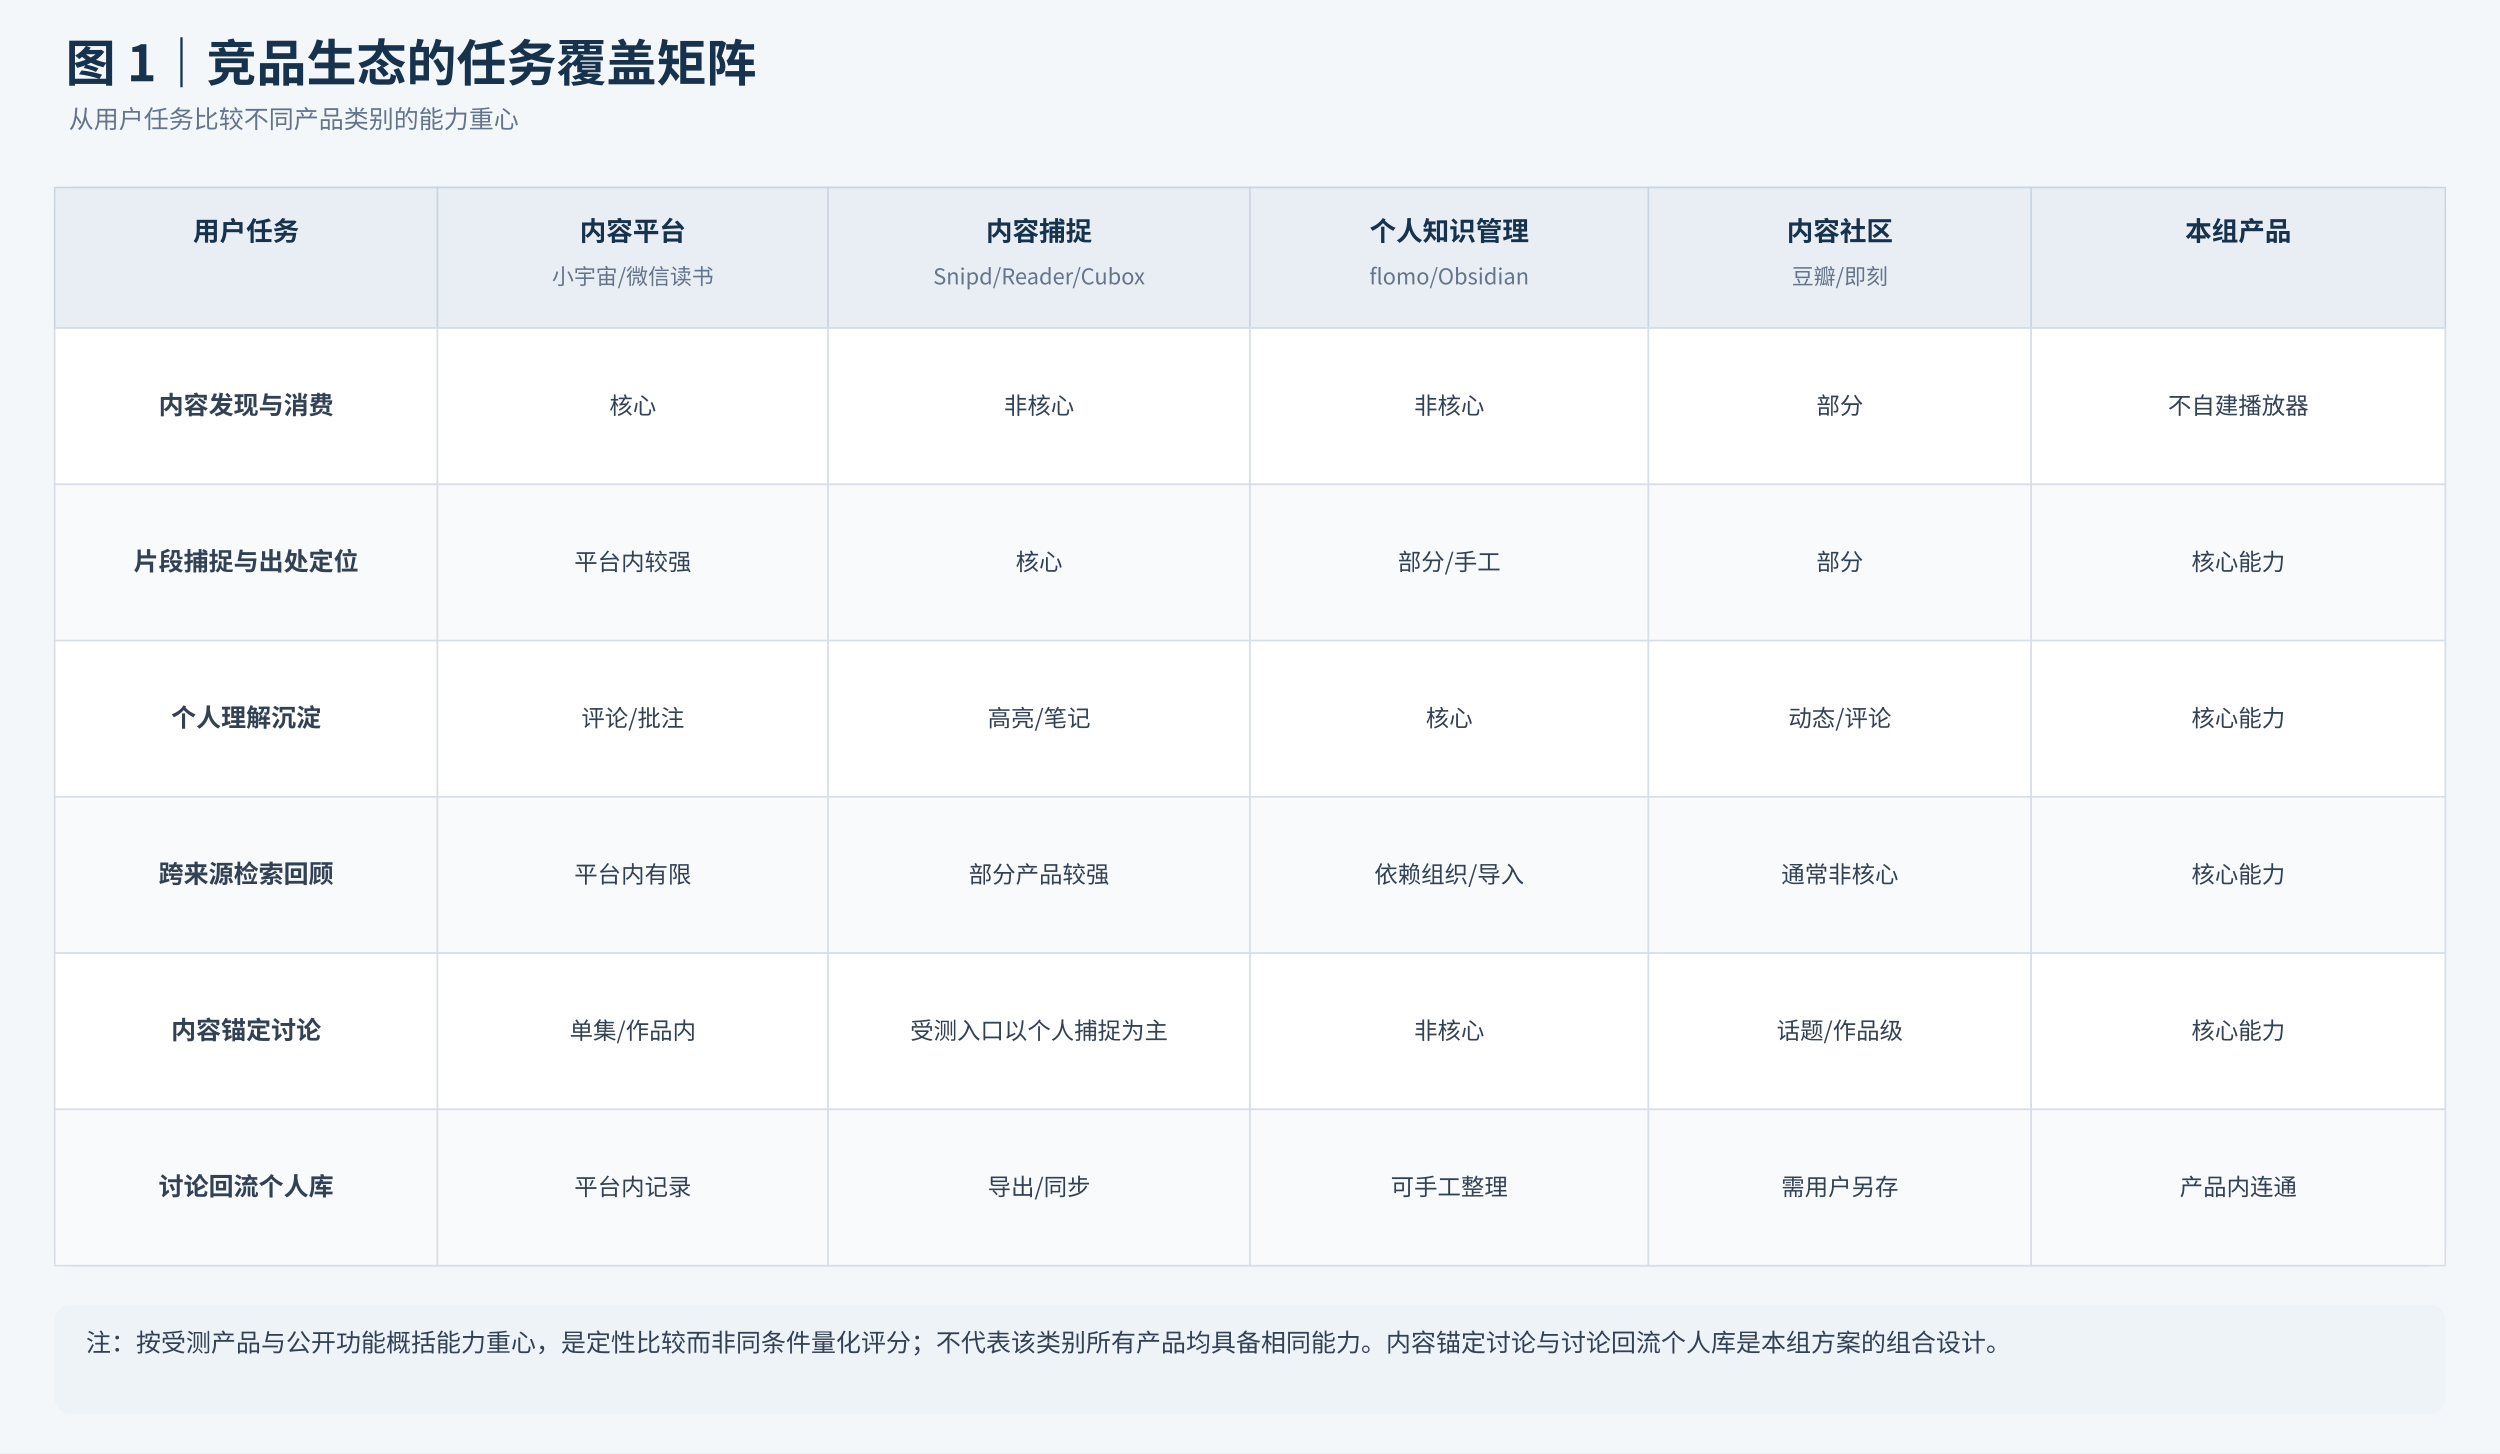
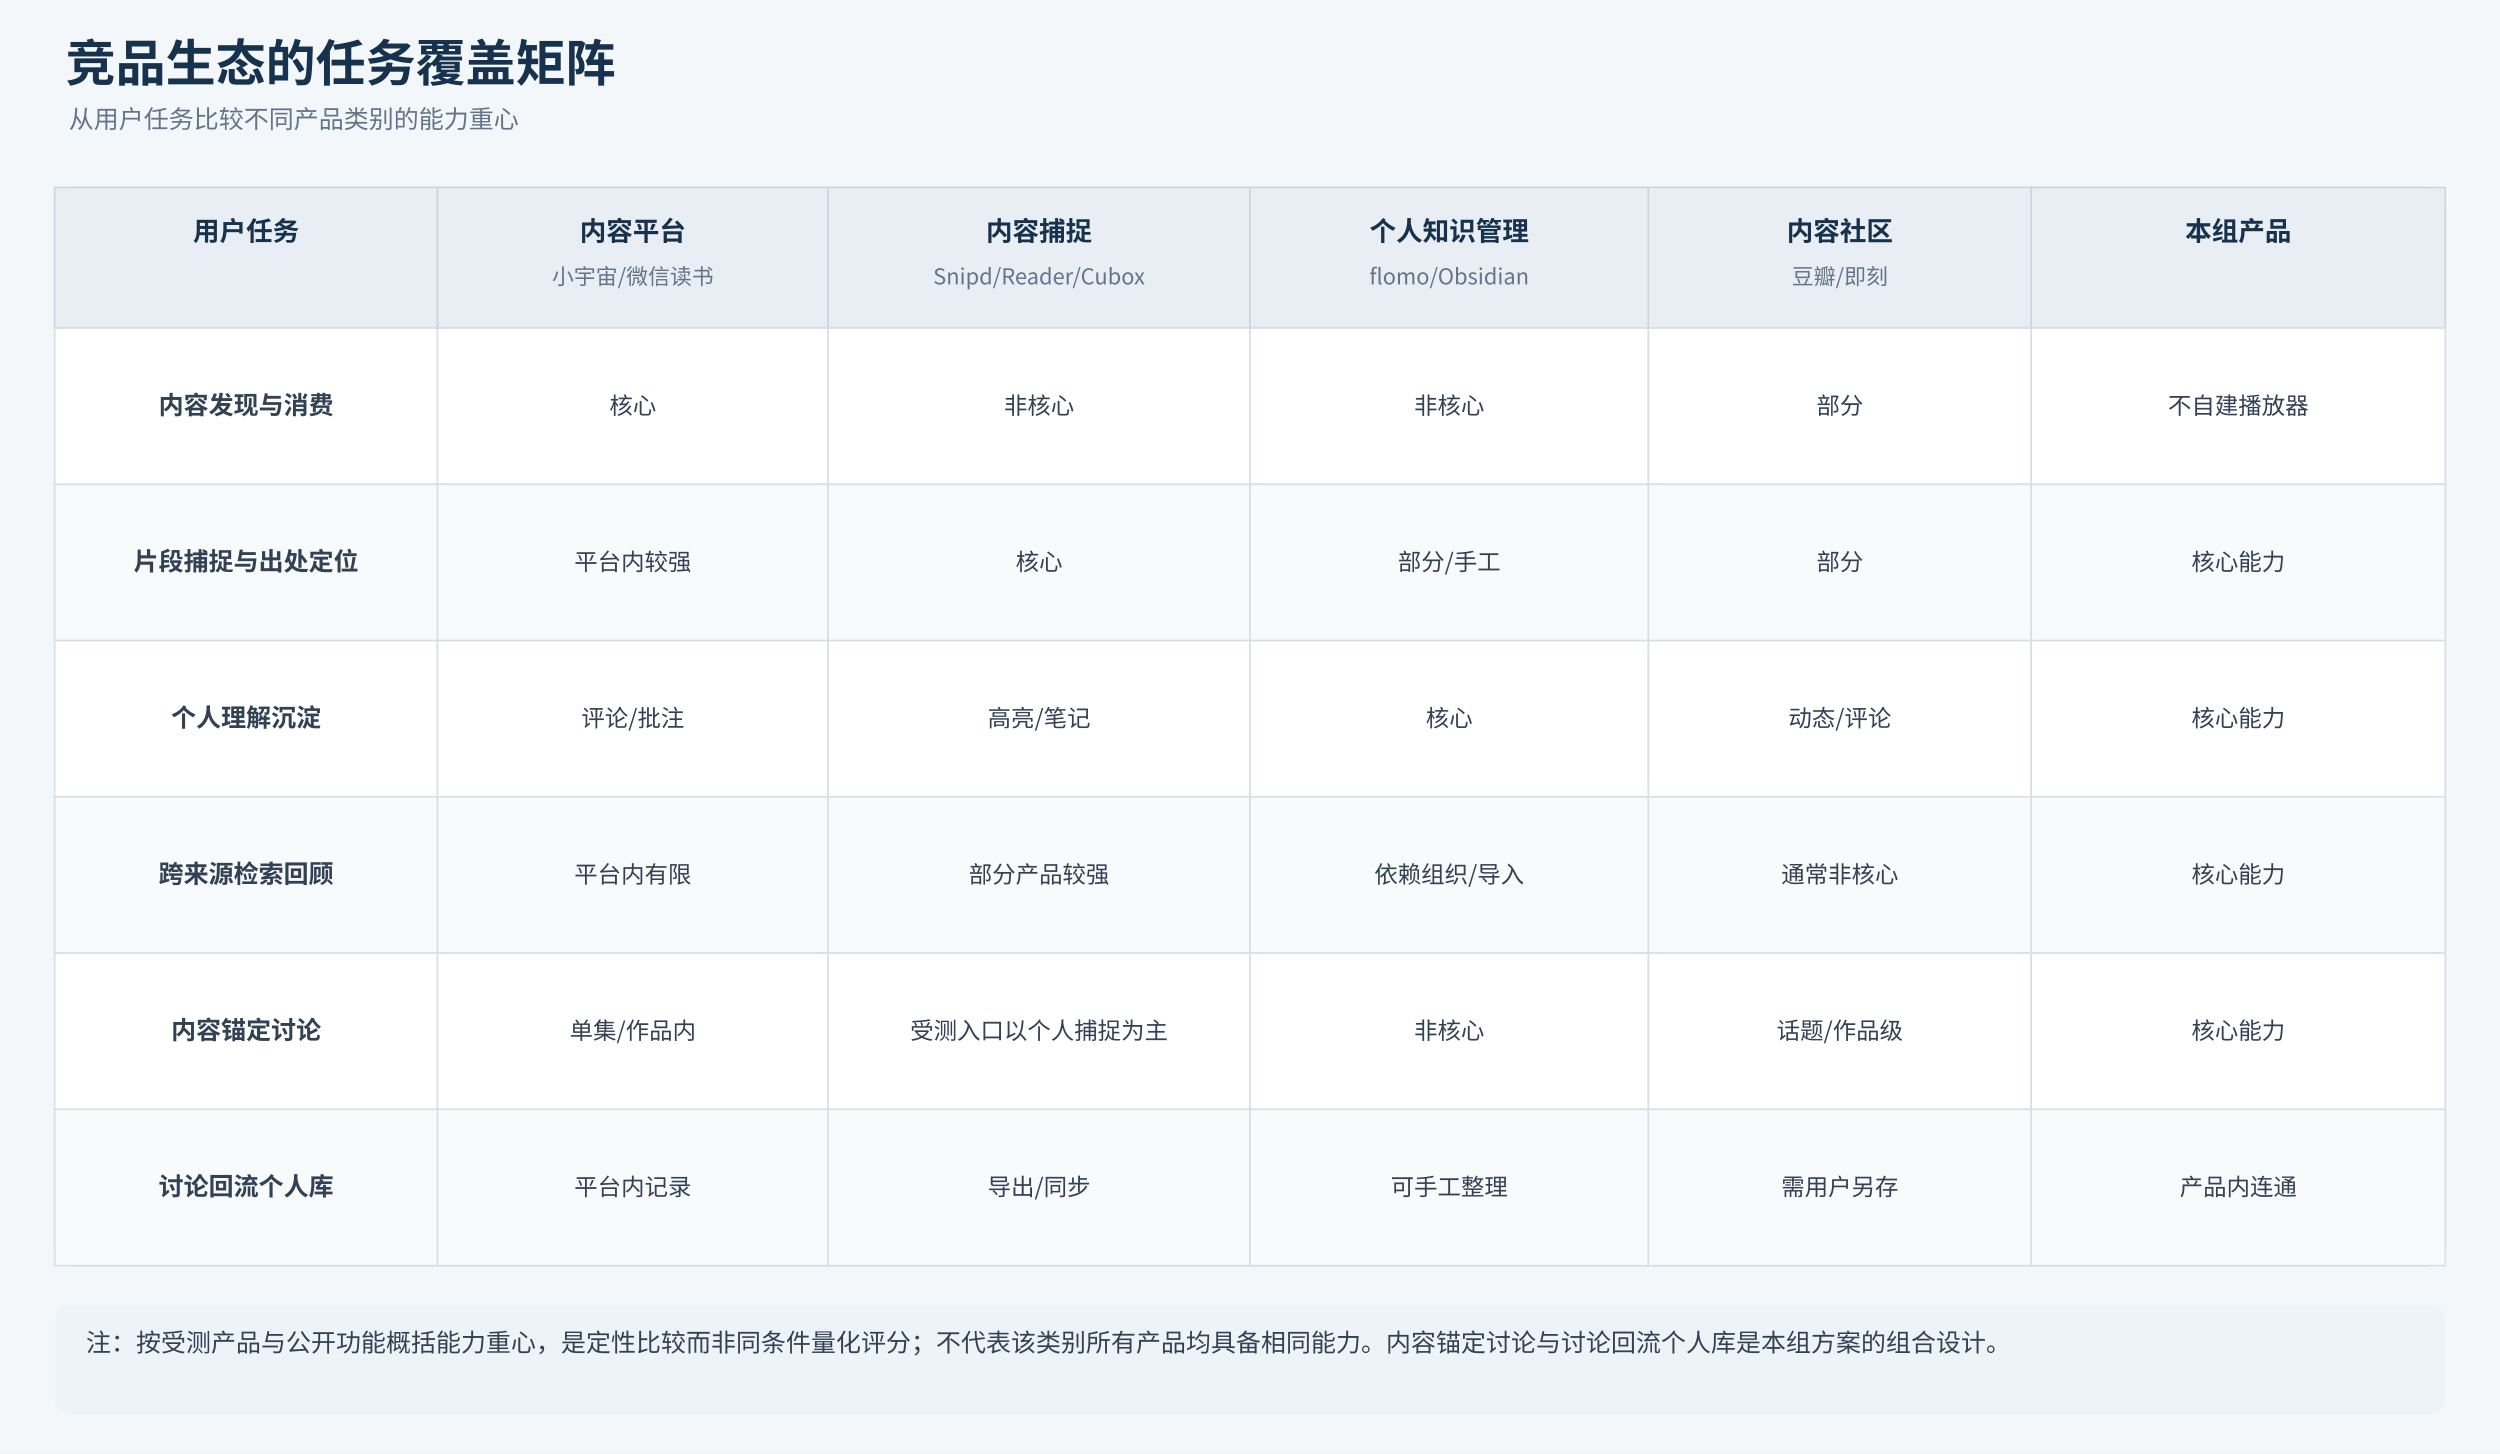
<svg xmlns="http://www.w3.org/2000/svg" width="1600" height="930" viewBox="0 0 1600 930">
  <defs>
    <style>text{font-family:"Noto Sans CJK SC","Microsoft YaHei","PingFang SC",sans-serif;fill:#26384a}.h1{font-size:32px;font-weight:700;fill:#17324d}.sub{font-size:16px;fill:#64748b}.ct{font-size:20px;font-weight:700;fill:#17324d}.bd{font-size:16px;fill:#334155}.sm{font-size:14px;fill:#64748b}</style>
  </defs>
  <rect width="100%" height="100%" fill="#f4f7fa" />
-   <text x="42" y="52" class="h1">图 1｜竞品生态的任务覆盖矩阵</text>
+   <text x="42" y="52" class="h1">竞品生态的任务覆盖矩阵</text>
  <text x="44" y="82" class="sub">从用户任务比较不同产品类别的能力重心</text>
  <rect x="35" y="120" width="1530" height="690" rx="12" fill="#fff" stroke="#cbd5e1" />
  <rect x="35" y="120" width="245" height="90" fill="#e8eef4" stroke="#cbd5e1" />
  <text x="157.5" y="154" text-anchor="middle" class="ct" style="font-size:17px">用户任务</text>
  <rect x="280" y="120" width="250" height="90" fill="#e8eef4" stroke="#cbd5e1" />
  <text x="405" y="154" text-anchor="middle" class="ct" style="font-size:17px">内容平台</text>
  <text x="405" y="182" text-anchor="middle" class="sm">小宇宙/微信读书</text>
  <rect x="530" y="120" width="270" height="90" fill="#e8eef4" stroke="#cbd5e1" />
  <text x="665" y="154" text-anchor="middle" class="ct" style="font-size:17px">内容捕捉</text>
  <text x="665" y="182" text-anchor="middle" class="sm">Snipd/Reader/Cubox</text>
  <rect x="800" y="120" width="255" height="90" fill="#e8eef4" stroke="#cbd5e1" />
  <text x="927.5" y="154" text-anchor="middle" class="ct" style="font-size:17px">个人知识管理</text>
  <text x="927.5" y="182" text-anchor="middle" class="sm">flomo/Obsidian</text>
  <rect x="1055" y="120" width="245" height="90" fill="#e8eef4" stroke="#cbd5e1" />
  <text x="1177.5" y="154" text-anchor="middle" class="ct" style="font-size:17px">内容社区</text>
  <text x="1177.5" y="182" text-anchor="middle" class="sm">豆瓣/即刻</text>
  <rect x="1300" y="120" width="265" height="90" fill="#e8eef4" stroke="#cbd5e1" />
  <text x="1432.5" y="154" text-anchor="middle" class="ct" style="font-size:17px">本组产品</text>
  <rect x="35" y="210" width="245" height="100" fill="#fff" stroke="#d7dee7" />
  <text x="157.5" y="265" text-anchor="middle" class="bd" style="font-size:16px;font-weight:700">内容发现与消费</text>
  <rect x="280" y="210" width="250" height="100" fill="#fff" stroke="#d7dee7" />
  <text x="405" y="265" text-anchor="middle" class="bd" style="font-size:15px;font-weight:400">核心</text>
  <rect x="530" y="210" width="270" height="100" fill="#fff" stroke="#d7dee7" />
  <text x="665" y="265" text-anchor="middle" class="bd" style="font-size:15px;font-weight:400">非核心</text>
  <rect x="800" y="210" width="255" height="100" fill="#fff" stroke="#d7dee7" />
  <text x="927.5" y="265" text-anchor="middle" class="bd" style="font-size:15px;font-weight:400">非核心</text>
  <rect x="1055" y="210" width="245" height="100" fill="#fff" stroke="#d7dee7" />
  <text x="1177.5" y="265" text-anchor="middle" class="bd" style="font-size:15px;font-weight:400">部分</text>
  <rect x="1300" y="210" width="265" height="100" fill="#fff" stroke="#d7dee7" />
  <text x="1432.5" y="265" text-anchor="middle" class="bd" style="font-size:15px;font-weight:400">不自建播放器</text>
  <rect x="35" y="310" width="245" height="100" fill="#f8fafc" stroke="#d7dee7" />
  <text x="157.5" y="365" text-anchor="middle" class="bd" style="font-size:16px;font-weight:700">片段捕捉与出处定位</text>
  <rect x="280" y="310" width="250" height="100" fill="#f8fafc" stroke="#d7dee7" />
  <text x="405" y="365" text-anchor="middle" class="bd" style="font-size:15px;font-weight:400">平台内较强</text>
  <rect x="530" y="310" width="270" height="100" fill="#f8fafc" stroke="#d7dee7" />
  <text x="665" y="365" text-anchor="middle" class="bd" style="font-size:15px;font-weight:400">核心</text>
  <rect x="800" y="310" width="255" height="100" fill="#f8fafc" stroke="#d7dee7" />
  <text x="927.5" y="365" text-anchor="middle" class="bd" style="font-size:15px;font-weight:400">部分/手工</text>
  <rect x="1055" y="310" width="245" height="100" fill="#f8fafc" stroke="#d7dee7" />
  <text x="1177.5" y="365" text-anchor="middle" class="bd" style="font-size:15px;font-weight:400">部分</text>
  <rect x="1300" y="310" width="265" height="100" fill="#f8fafc" stroke="#d7dee7" />
  <text x="1432.5" y="365" text-anchor="middle" class="bd" style="font-size:15px;font-weight:400">核心能力</text>
  <rect x="35" y="410" width="245" height="100" fill="#fff" stroke="#d7dee7" />
  <text x="157.5" y="465" text-anchor="middle" class="bd" style="font-size:16px;font-weight:700">个人理解沉淀</text>
  <rect x="280" y="410" width="250" height="100" fill="#fff" stroke="#d7dee7" />
  <text x="405" y="465" text-anchor="middle" class="bd" style="font-size:15px;font-weight:400">评论/批注</text>
  <rect x="530" y="410" width="270" height="100" fill="#fff" stroke="#d7dee7" />
  <text x="665" y="465" text-anchor="middle" class="bd" style="font-size:15px;font-weight:400">高亮/笔记</text>
  <rect x="800" y="410" width="255" height="100" fill="#fff" stroke="#d7dee7" />
  <text x="927.5" y="465" text-anchor="middle" class="bd" style="font-size:15px;font-weight:400">核心</text>
  <rect x="1055" y="410" width="245" height="100" fill="#fff" stroke="#d7dee7" />
  <text x="1177.5" y="465" text-anchor="middle" class="bd" style="font-size:15px;font-weight:400">动态/评论</text>
  <rect x="1300" y="410" width="265" height="100" fill="#fff" stroke="#d7dee7" />
  <text x="1432.5" y="465" text-anchor="middle" class="bd" style="font-size:15px;font-weight:400">核心能力</text>
  <rect x="35" y="510" width="245" height="100" fill="#f8fafc" stroke="#d7dee7" />
  <text x="157.5" y="565" text-anchor="middle" class="bd" style="font-size:16px;font-weight:700">跨来源检索回顾</text>
  <rect x="280" y="510" width="250" height="100" fill="#f8fafc" stroke="#d7dee7" />
  <text x="405" y="565" text-anchor="middle" class="bd" style="font-size:15px;font-weight:400">平台内有限</text>
  <rect x="530" y="510" width="270" height="100" fill="#f8fafc" stroke="#d7dee7" />
  <text x="665" y="565" text-anchor="middle" class="bd" style="font-size:15px;font-weight:400">部分产品较强</text>
  <rect x="800" y="510" width="255" height="100" fill="#f8fafc" stroke="#d7dee7" />
  <text x="927.5" y="565" text-anchor="middle" class="bd" style="font-size:15px;font-weight:400">依赖组织/导入</text>
  <rect x="1055" y="510" width="245" height="100" fill="#f8fafc" stroke="#d7dee7" />
  <text x="1177.5" y="565" text-anchor="middle" class="bd" style="font-size:15px;font-weight:400">通常非核心</text>
  <rect x="1300" y="510" width="265" height="100" fill="#f8fafc" stroke="#d7dee7" />
  <text x="1432.5" y="565" text-anchor="middle" class="bd" style="font-size:15px;font-weight:400">核心能力</text>
  <rect x="35" y="610" width="245" height="100" fill="#fff" stroke="#d7dee7" />
  <text x="157.5" y="665" text-anchor="middle" class="bd" style="font-size:16px;font-weight:700">内容锚定讨论</text>
  <rect x="280" y="610" width="250" height="100" fill="#fff" stroke="#d7dee7" />
  <text x="405" y="665" text-anchor="middle" class="bd" style="font-size:15px;font-weight:400">单集/作品内</text>
  <rect x="530" y="610" width="270" height="100" fill="#fff" stroke="#d7dee7" />
  <text x="665" y="665" text-anchor="middle" class="bd" style="font-size:15px;font-weight:400">受测入口以个人捕捉为主</text>
  <rect x="800" y="610" width="255" height="100" fill="#fff" stroke="#d7dee7" />
  <text x="927.5" y="665" text-anchor="middle" class="bd" style="font-size:15px;font-weight:400">非核心</text>
  <rect x="1055" y="610" width="245" height="100" fill="#fff" stroke="#d7dee7" />
  <text x="1177.5" y="665" text-anchor="middle" class="bd" style="font-size:15px;font-weight:400">话题/作品级</text>
  <rect x="1300" y="610" width="265" height="100" fill="#fff" stroke="#d7dee7" />
  <text x="1432.5" y="665" text-anchor="middle" class="bd" style="font-size:15px;font-weight:400">核心能力</text>
  <rect x="35" y="710" width="245" height="100" fill="#f8fafc" stroke="#d7dee7" />
  <text x="157.5" y="765" text-anchor="middle" class="bd" style="font-size:16px;font-weight:700">讨论回流个人库</text>
  <rect x="280" y="710" width="250" height="100" fill="#f8fafc" stroke="#d7dee7" />
  <text x="405" y="765" text-anchor="middle" class="bd" style="font-size:15px;font-weight:400">平台内记录</text>
  <rect x="530" y="710" width="270" height="100" fill="#f8fafc" stroke="#d7dee7" />
  <text x="665" y="765" text-anchor="middle" class="bd" style="font-size:15px;font-weight:400">导出/同步</text>
  <rect x="800" y="710" width="255" height="100" fill="#f8fafc" stroke="#d7dee7" />
  <text x="927.5" y="765" text-anchor="middle" class="bd" style="font-size:15px;font-weight:400">可手工整理</text>
  <rect x="1055" y="710" width="245" height="100" fill="#f8fafc" stroke="#d7dee7" />
  <text x="1177.5" y="765" text-anchor="middle" class="bd" style="font-size:15px;font-weight:400">需用户另存</text>
  <rect x="1300" y="710" width="265" height="100" fill="#f8fafc" stroke="#d7dee7" />
  <text x="1432.5" y="765" text-anchor="middle" class="bd" style="font-size:15px;font-weight:400">产品内连通</text>
  <rect x="35" y="835" width="1530" height="70" rx="10" fill="#eef3f7" />
  <text x="55" y="865" class="bd" style="font-size:16px">注：按受测产品与公开功能概括能力重心，是定性比较而非同条件量化评分；不代表该类别所有产品均具备相同能力。内容锚定讨论与讨论回流个人库是本组方案的组合设计。</text>
</svg>
